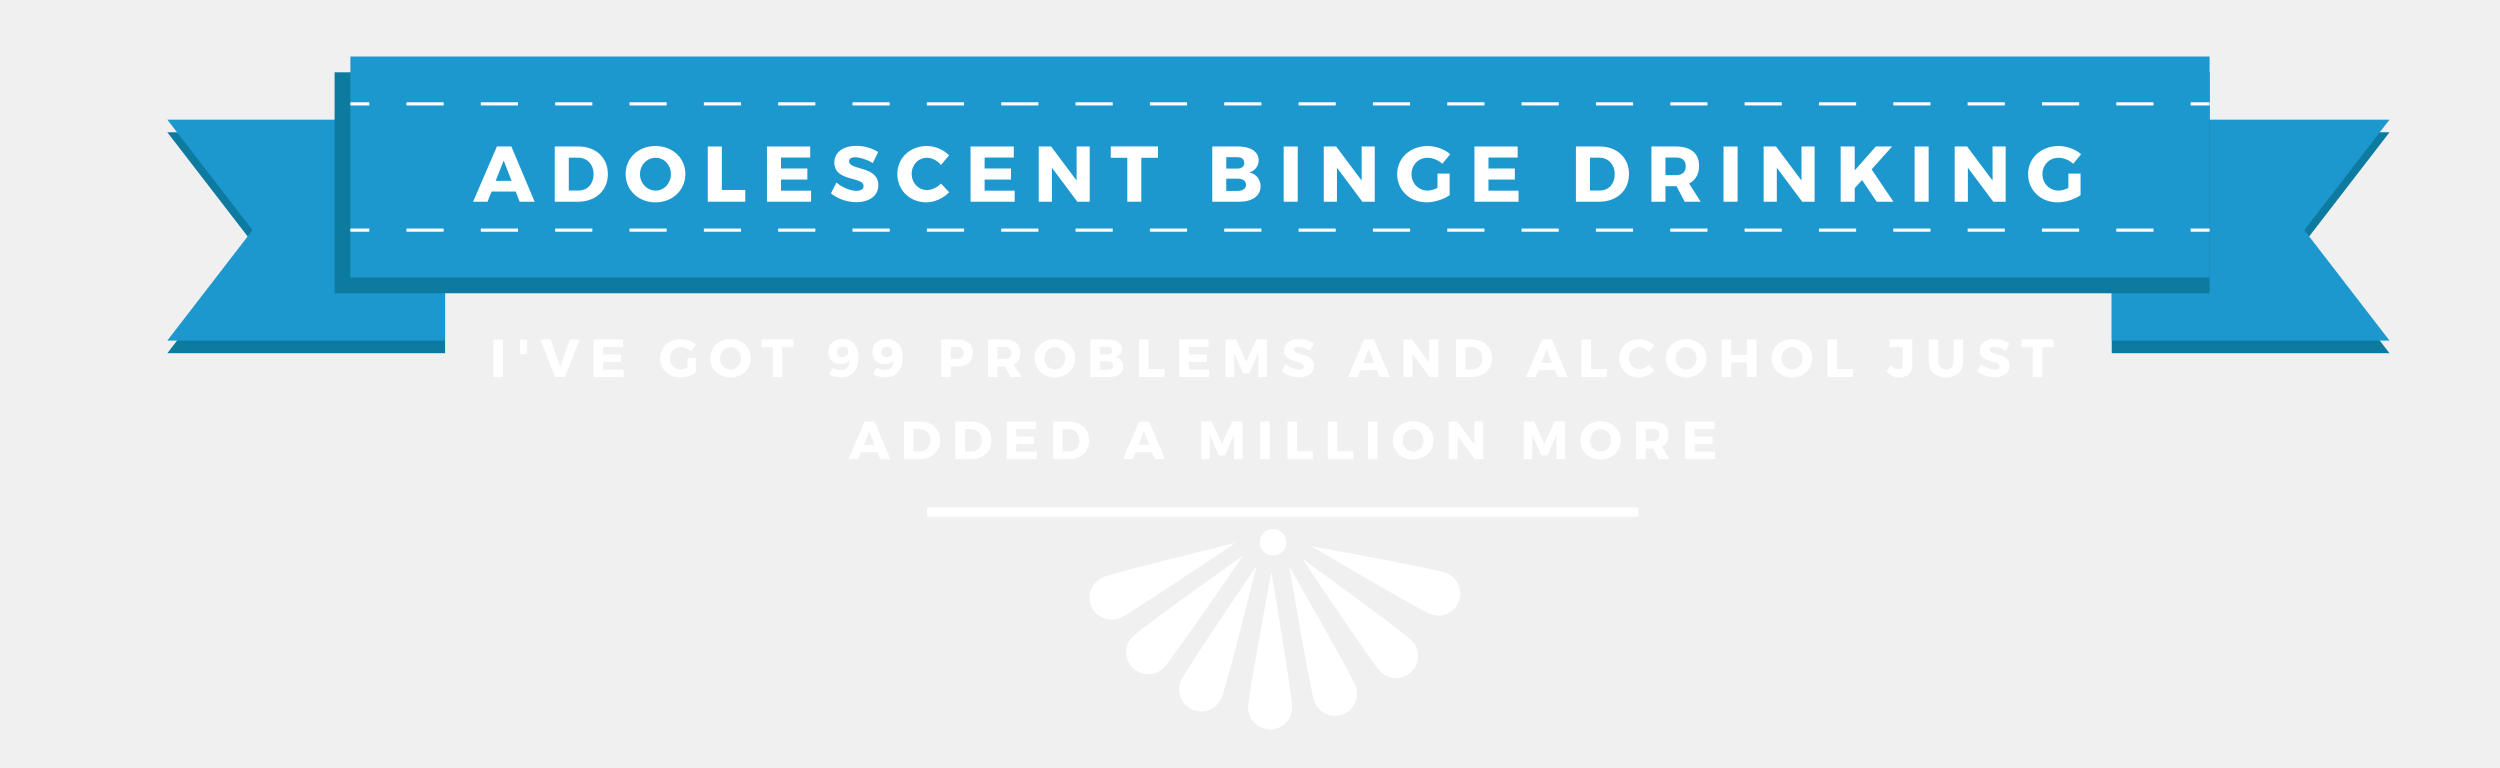
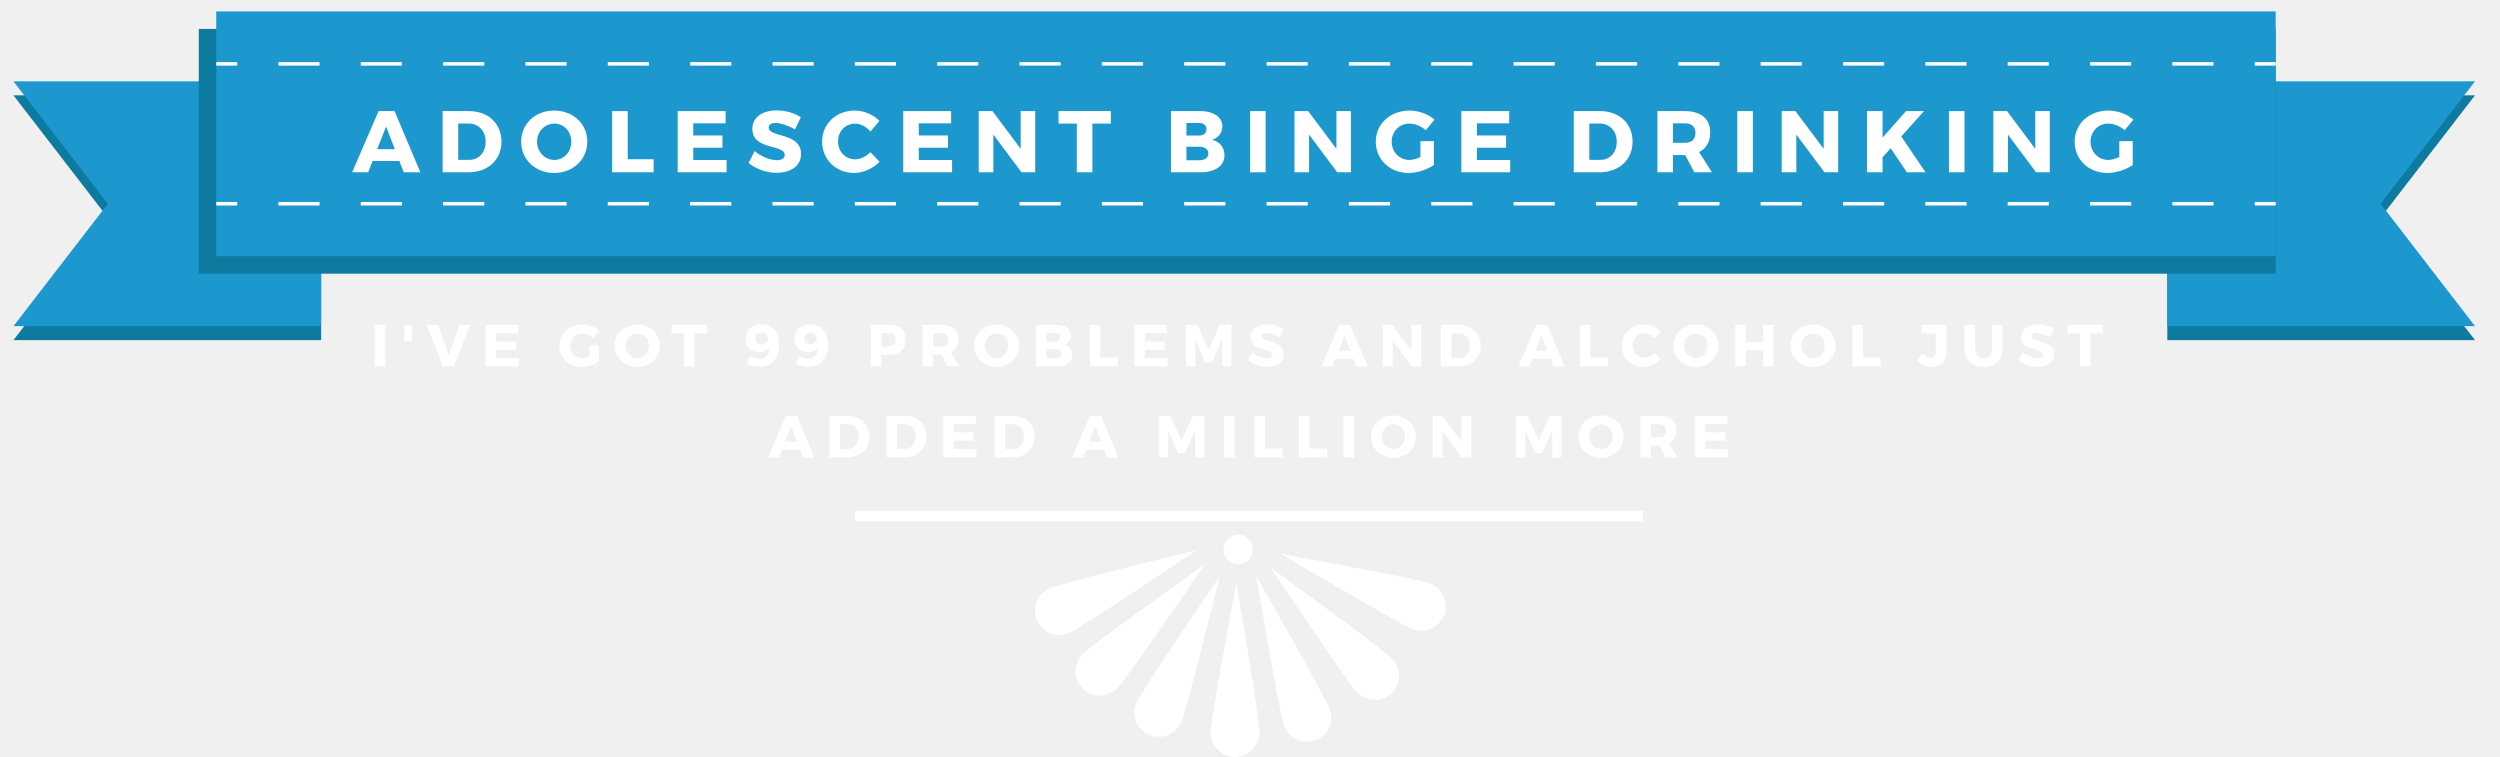
- <svg xmlns="http://www.w3.org/2000/svg" version="1.1" id="Layer_1" x="0px" y="0px" width="792px" height="242.988px" viewBox="0 0 792 242.988" enable-background="new 0 0 792 242.988" xml:space="preserve">
+ <svg xmlns="http://www.w3.org/2000/svg" version="1.1" id="Layer_1" x="0px" y="0px" width="715px" height="216.465px" viewBox="0 0 715 216.465" enable-background="new 0 0 715 216.465" xml:space="preserve">
  <g>
-     <polygon fill="#0D7AA0" points="141,111.904 53,111.904 80,76.904 53,41.904 141,41.904  " />
+     <polygon fill="#0D7AA0" points="91.848,97.27 3.848,97.27 30.848,62.27 3.848,27.27 91.848,27.27  " />
  </g>
  <g>
-     <polygon fill="#0D7AA0" points="669,111.904 757,111.904 730,76.904 757,41.904 669,41.904  " />
+     <polygon fill="#0D7AA0" points="619.848,97.27 707.848,97.27 680.848,62.27 707.848,27.27 619.848,27.27  " />
  </g>
  <g>
-     <polygon fill="#1D98CE" points="141,107.904 53,107.904 80,72.904 53,37.904 141,37.904  " />
+     <polygon fill="#1D98CE" points="91.848,93.27 3.848,93.27 30.848,58.27 3.848,23.27 91.848,23.27  " />
  </g>
  <g>
-     <polygon fill="#1D98CE" points="669,107.904 757,107.904 730,72.904 757,37.904 669,37.904  " />
+     <polygon fill="#1D98CE" points="619.848,93.27 707.848,93.27 680.848,58.27 707.848,23.27 619.848,23.27  " />
  </g>
  <g>
-     <rect x="106" y="22.904" fill="#0D7AA0" width="594" height="70" />
+     <rect x="56.848" y="8.27" fill="#0D7AA0" width="594" height="70" />
  </g>
  <g>
-     <rect x="111" y="17.904" fill="#1D98CE" width="589" height="70" />
+     <rect x="61.848" y="3.27" fill="#1D98CE" width="589" height="70" />
  </g>
  <g>
    <g>
-       <rect x="111" y="32.404" fill="#FFFFFF" width="6" height="1" />
+       <rect x="61.848" y="17.77" fill="#FFFFFF" width="6" height="1" />
    </g>
    <g>
-       <path fill="#FFFFFF" d="M682.224,33.404h-11.775v-1h11.775V33.404z M658.673,33.404h-11.775v-1h11.775V33.404z M635.122,33.404    h-11.775v-1h11.775V33.404z M611.571,33.404h-11.775v-1h11.775V33.404z M588.021,33.404h-11.776v-1h11.776V33.404z     M564.469,33.404h-11.775v-1h11.775V33.404z M540.918,33.404h-11.775v-1h11.775V33.404z M517.367,33.404h-11.775v-1h11.775V33.404    z M493.816,33.404h-11.775v-1h11.775V33.404z M470.266,33.404h-11.776v-1h11.776V33.404z M446.714,33.404h-11.775v-1h11.775    V33.404z M423.163,33.404h-11.775v-1h11.775V33.404z M399.612,33.404h-11.776v-1h11.776V33.404z M376.061,33.404h-11.775v-1    h11.775V33.404z M352.51,33.404h-11.776v-1h11.776V33.404z M328.959,33.404h-11.775v-1h11.775V33.404z M305.408,33.404h-11.776v-1    h11.776V33.404z M281.857,33.404h-11.775v-1h11.775V33.404z M258.306,33.404H246.53v-1h11.776V33.404z M234.755,33.404h-11.775v-1    h11.775V33.404z M211.204,33.404h-11.776v-1h11.776V33.404z M187.653,33.404h-11.775v-1h11.775V33.404z M164.102,33.404h-11.776    v-1h11.776V33.404z M140.551,33.404h-11.775v-1h11.775V33.404z" />
+       <path fill="#FFFFFF" d="M633.071,18.77h-11.775v-1h11.775V18.77z M609.521,18.77h-11.775v-1h11.775V18.77z M585.97,18.77h-11.775    v-1h11.775V18.77z M562.419,18.77h-11.775v-1h11.775V18.77z M538.868,18.77h-11.776v-1h11.776V18.77z M515.316,18.77h-11.775v-1    h11.775V18.77z M491.766,18.77H479.99v-1h11.775V18.77z M468.215,18.77h-11.775v-1h11.775V18.77z M444.664,18.77h-11.775v-1    h11.775V18.77z M421.113,18.77h-11.776v-1h11.776V18.77z M397.562,18.77h-11.775v-1h11.775V18.77z M374.011,18.77h-11.775v-1    h11.775V18.77z M350.46,18.77h-11.776v-1h11.776V18.77z M326.909,18.77h-11.775v-1h11.775V18.77z M303.358,18.77h-11.776v-1    h11.776V18.77z M279.807,18.77h-11.775v-1h11.775V18.77z M256.256,18.77H244.48v-1h11.776V18.77z M232.705,18.77h-11.775v-1    h11.775V18.77z M209.154,18.77h-11.776v-1h11.776V18.77z M185.603,18.77h-11.775v-1h11.775V18.77z M162.052,18.77h-11.776v-1    h11.776V18.77z M138.5,18.77h-11.775v-1H138.5V18.77z M114.95,18.77h-11.776v-1h11.776V18.77z M91.398,18.77H79.623v-1h11.775    V18.77z" />
    </g>
    <g>
-       <rect x="694" y="32.404" fill="#FFFFFF" width="6" height="1" />
+       <rect x="644.848" y="17.77" fill="#FFFFFF" width="6" height="1" />
    </g>
  </g>
  <g>
    <g>
-       <rect x="111" y="72.404" fill="#FFFFFF" width="6" height="1" />
+       <rect x="61.848" y="57.77" fill="#FFFFFF" width="6" height="1" />
    </g>
    <g>
-       <path fill="#FFFFFF" d="M682.224,73.404h-11.775v-1h11.775V73.404z M658.673,73.404h-11.775v-1h11.775V73.404z M635.122,73.404    h-11.775v-1h11.775V73.404z M611.571,73.404h-11.775v-1h11.775V73.404z M588.021,73.404h-11.776v-1h11.776V73.404z     M564.469,73.404h-11.775v-1h11.775V73.404z M540.918,73.404h-11.775v-1h11.775V73.404z M517.367,73.404h-11.775v-1h11.775V73.404    z M493.816,73.404h-11.775v-1h11.775V73.404z M470.266,73.404h-11.776v-1h11.776V73.404z M446.714,73.404h-11.775v-1h11.775    V73.404z M423.163,73.404h-11.775v-1h11.775V73.404z M399.612,73.404h-11.776v-1h11.776V73.404z M376.061,73.404h-11.775v-1    h11.775V73.404z M352.51,73.404h-11.776v-1h11.776V73.404z M328.959,73.404h-11.775v-1h11.775V73.404z M305.408,73.404h-11.776v-1    h11.776V73.404z M281.857,73.404h-11.775v-1h11.775V73.404z M258.306,73.404H246.53v-1h11.776V73.404z M234.755,73.404h-11.775v-1    h11.775V73.404z M211.204,73.404h-11.776v-1h11.776V73.404z M187.653,73.404h-11.775v-1h11.775V73.404z M164.102,73.404h-11.776    v-1h11.776V73.404z M140.551,73.404h-11.775v-1h11.775V73.404z" />
+       <path fill="#FFFFFF" d="M633.071,58.77h-11.775v-1h11.775V58.77z M609.521,58.77h-11.775v-1h11.775V58.77z M585.97,58.77h-11.775    v-1h11.775V58.77z M562.419,58.77h-11.775v-1h11.775V58.77z M538.868,58.77h-11.776v-1h11.776V58.77z M515.316,58.77h-11.775v-1    h11.775V58.77z M491.766,58.77H479.99v-1h11.775V58.77z M468.215,58.77h-11.775v-1h11.775V58.77z M444.664,58.77h-11.775v-1    h11.775V58.77z M421.113,58.77h-11.776v-1h11.776V58.77z M397.562,58.77h-11.775v-1h11.775V58.77z M374.011,58.77h-11.775v-1    h11.775V58.77z M350.46,58.77h-11.776v-1h11.776V58.77z M326.909,58.77h-11.775v-1h11.775V58.77z M303.358,58.77h-11.776v-1    h11.776V58.77z M279.807,58.77h-11.775v-1h11.775V58.77z M256.256,58.77H244.48v-1h11.776V58.77z M232.705,58.77h-11.775v-1    h11.775V58.77z M209.154,58.77h-11.776v-1h11.776V58.77z M185.603,58.77h-11.775v-1h11.775V58.77z M162.052,58.77h-11.776v-1    h11.776V58.77z M138.5,58.77h-11.775v-1H138.5V58.77z M114.95,58.77h-11.776v-1h11.776V58.77z M91.398,58.77H79.623v-1h11.775    V58.77z" />
    </g>
    <g>
-       <rect x="694" y="72.404" fill="#FFFFFF" width="6" height="1" />
+       <rect x="644.848" y="57.77" fill="#FFFFFF" width="6" height="1" />
    </g>
  </g>
  <g>
-     <path fill="#FFFFFF" d="M155.724,60.68l-1.275,3.224h-4.574l7.548-17.496h4.574l7.373,17.496h-4.749l-1.25-3.224H155.724z    M159.573,50.833l-2.549,6.473h5.049L159.573,50.833z" />
-     <path fill="#FFFFFF" d="M183.272,46.409c5.499,0,9.297,3.549,9.297,8.748c0,5.174-3.849,8.748-9.473,8.748h-7.348V46.409H183.272z    M180.198,60.355h3.174c2.725,0,4.674-2.099,4.674-5.173c0-3.1-2.049-5.224-4.874-5.224h-2.974V60.355z" />
-     <path fill="#FFFFFF" d="M217.12,55.131c0,5.099-4.049,8.973-9.473,8.973c-5.398,0-9.447-3.849-9.447-8.973   c0-5.099,4.049-8.873,9.447-8.873C213.071,46.259,217.12,50.058,217.12,55.131z M202.749,55.156c0,2.949,2.274,5.224,4.949,5.224   c2.699,0,4.849-2.275,4.849-5.224s-2.149-5.173-4.849-5.173C204.998,49.983,202.749,52.207,202.749,55.156z" />
-     <path fill="#FFFFFF" d="M236.097,60.18v3.724h-11.872V46.409h4.449V60.18H236.097z" />
-     <path fill="#FFFFFF" d="M247.423,49.908v3.474h8.348v3.499h-8.348v3.524h9.523v3.499h-13.972V46.409h13.697v3.499H247.423z" />
-     <path fill="#FFFFFF" d="M278.196,48.158l-1.674,3.474c-1.85-1.075-4.174-1.825-5.599-1.825c-1.15,0-1.925,0.425-1.925,1.275   c0,3.024,9.248,1.3,9.248,7.623c0,3.499-3.1,5.349-6.999,5.349c-2.924,0-5.923-1.1-7.998-2.799l1.725-3.424   c1.8,1.575,4.499,2.625,6.324,2.625c1.399,0,2.274-0.525,2.274-1.524c0-3.1-9.248-1.25-9.248-7.448   c0-3.224,2.774-5.274,6.974-5.274C273.822,46.208,276.396,46.983,278.196,48.158z" />
-     <path fill="#FFFFFF" d="M300.671,49.208l-2.575,3.049c-1.149-1.4-2.849-2.274-4.399-2.274c-2.774,0-4.874,2.199-4.874,5.074   c0,2.924,2.099,5.148,4.874,5.148c1.475,0,3.174-0.8,4.399-2.049l2.6,2.75c-1.875,1.924-4.649,3.199-7.223,3.199   c-5.274,0-9.198-3.875-9.198-8.998c0-5.049,4.024-8.848,9.348-8.848C296.222,46.259,298.921,47.408,300.671,49.208z" />
-     <path fill="#FFFFFF" d="M311.923,49.908v3.474h8.348v3.499h-8.348v3.524h9.522v3.499h-13.972V46.409h13.697v3.499H311.923z" />
-     <path fill="#FFFFFF" d="M341.296,63.904l-8.048-10.772v10.772h-4.174V46.409h3.924l8.073,10.797V46.409h4.149v17.496H341.296z" />
-     <path fill="#FFFFFF" d="M361.572,49.983v13.921h-4.449V49.983h-5.224v-3.599h14.946v3.599H361.572z" />
-     <path fill="#FFFFFF" d="M392.321,46.409c3.924,0,6.423,1.7,6.423,4.374c0,1.849-1.148,3.324-2.999,3.849   c2.2,0.425,3.599,2.15,3.599,4.424c0,2.974-2.6,4.849-6.724,4.849h-8.573V46.409H392.321z M388.472,53.407h3.599   c1.3,0,2.125-0.7,2.125-1.824c0-1.125-0.825-1.775-2.125-1.775h-3.599V53.407z M388.472,60.48h3.599   c1.65,0,2.674-0.725,2.674-1.974c0-1.175-1.024-1.9-2.674-1.9h-3.599V60.48z" />
-     <path fill="#FFFFFF" d="M406.674,63.904V46.409h4.448v17.496H406.674z" />
-     <path fill="#FFFFFF" d="M431.595,63.904l-8.048-10.772v10.772h-4.174V46.409h3.924l8.073,10.797V46.409h4.149v17.496H431.595z" />
-     <path fill="#FFFFFF" d="M459.244,55.006v6.823c-1.874,1.325-4.824,2.275-7.273,2.275c-5.323,0-9.348-3.849-9.348-8.948   c0-5.074,4.124-8.897,9.647-8.897c2.6,0,5.349,1,7.148,2.599l-2.499,3.024c-1.274-1.175-3.05-1.899-4.674-1.899   c-2.874,0-5.074,2.249-5.074,5.173c0,2.975,2.225,5.224,5.124,5.224c0.899,0,2.05-0.325,3.1-0.85v-4.524H459.244z" />
-     <path fill="#FFFFFF" d="M471.547,49.908v3.474h8.349v3.499h-8.349v3.524h9.522v3.499h-13.971V46.409h13.696v3.499H471.547z" />
-     <path fill="#FFFFFF" d="M506.771,46.409c5.499,0,9.298,3.549,9.298,8.748c0,5.174-3.849,8.748-9.473,8.748h-7.348V46.409H506.771z    M503.696,60.355h3.175c2.724,0,4.674-2.099,4.674-5.173c0-3.1-2.05-5.224-4.874-5.224h-2.975V60.355z" />
-     <path fill="#FFFFFF" d="M531.12,58.98h-0.125h-3.374v4.924h-4.448V46.409h7.822c4.624,0,7.273,2.199,7.273,6.098   c0,2.675-1.125,4.599-3.174,5.624l3.674,5.773h-5.049L531.12,58.98z M530.995,55.481c1.925,0,3.05-0.975,3.05-2.824   c0-1.825-1.125-2.75-3.05-2.75h-3.374v5.574H530.995z" />
-     <path fill="#FFFFFF" d="M546.023,63.904V46.409h4.448v17.496H546.023z" />
-     <path fill="#FFFFFF" d="M570.944,63.904l-8.048-10.772v10.772h-4.174V46.409h3.924l8.073,10.797V46.409h4.148v17.496H570.944z" />
-     <path fill="#FFFFFF" d="M589.896,57.031l-2.324,2.575v4.299h-4.448V46.409h4.448v7.573l6.698-7.573h5.149l-6.499,7.248   l6.924,10.248h-5.324L589.896,57.031z" />
-     <path fill="#FFFFFF" d="M606.548,63.904V46.409h4.448v17.496H606.548z" />
-     <path fill="#FFFFFF" d="M631.469,63.904l-8.048-10.772v10.772h-4.174V46.409h3.924l8.073,10.797V46.409h4.148v17.496H631.469z" />
-     <path fill="#FFFFFF" d="M659.118,55.006v6.823c-1.874,1.325-4.823,2.275-7.273,2.275c-5.323,0-9.348-3.849-9.348-8.948   c0-5.074,4.124-8.897,9.647-8.897c2.6,0,5.35,1,7.148,2.599l-2.499,3.024c-1.274-1.175-3.05-1.899-4.674-1.899   c-2.874,0-5.074,2.249-5.074,5.173c0,2.975,2.225,5.224,5.124,5.224c0.899,0,2.05-0.325,3.1-0.85v-4.524H659.118z" />
+     <path fill="#FFFFFF" d="M106.571,46.045l-1.275,3.224h-4.574l7.548-17.496h4.574l7.373,17.496h-4.749l-1.25-3.224H106.571z    M110.42,36.198l-2.549,6.473h5.049L110.42,36.198z" />
+     <path fill="#FFFFFF" d="M134.12,31.774c5.499,0,9.297,3.549,9.297,8.748c0,5.174-3.849,8.748-9.473,8.748h-7.348V31.774H134.12z    M131.046,45.72h3.174c2.725,0,4.674-2.099,4.674-5.173c0-3.1-2.049-5.224-4.874-5.224h-2.974V45.72z" />
+     <path fill="#FFFFFF" d="M167.968,40.497c0,5.099-4.049,8.973-9.473,8.973c-5.398,0-9.447-3.849-9.447-8.973   c0-5.099,4.049-8.873,9.447-8.873C163.919,31.624,167.968,35.423,167.968,40.497z M153.597,40.521c0,2.949,2.274,5.224,4.949,5.224   c2.699,0,4.849-2.275,4.849-5.224s-2.149-5.173-4.849-5.173C155.846,35.348,153.597,37.572,153.597,40.521z" />
+     <path fill="#FFFFFF" d="M186.944,45.545v3.724h-11.872V31.774h4.449v13.771H186.944z" />
+     <path fill="#FFFFFF" d="M198.271,35.273v3.474h8.348v3.499h-8.348v3.524h9.523v3.499h-13.972V31.774h13.697v3.499H198.271z" />
+     <path fill="#FFFFFF" d="M229.043,33.523l-1.674,3.474c-1.85-1.075-4.174-1.825-5.599-1.825c-1.15,0-1.925,0.425-1.925,1.275   c0,3.024,9.248,1.3,9.248,7.623c0,3.499-3.1,5.349-6.999,5.349c-2.924,0-5.923-1.1-7.998-2.799l1.725-3.424   c1.8,1.575,4.499,2.625,6.324,2.625c1.399,0,2.274-0.525,2.274-1.524c0-3.1-9.248-1.25-9.248-7.448   c0-3.224,2.774-5.274,6.974-5.274C224.67,31.574,227.244,32.349,229.043,33.523z" />
+     <path fill="#FFFFFF" d="M251.519,34.573l-2.575,3.049c-1.149-1.4-2.849-2.274-4.399-2.274c-2.774,0-4.874,2.199-4.874,5.074   c0,2.924,2.099,5.148,4.874,5.148c1.475,0,3.174-0.8,4.399-2.049l2.6,2.75c-1.875,1.924-4.649,3.199-7.223,3.199   c-5.274,0-9.198-3.875-9.198-8.998c0-5.049,4.024-8.848,9.348-8.848C247.069,31.624,249.769,32.773,251.519,34.573z" />
+     <path fill="#FFFFFF" d="M262.771,35.273v3.474h8.348v3.499h-8.348v3.524h9.522v3.499h-13.972V31.774h13.697v3.499H262.771z" />
+     <path fill="#FFFFFF" d="M292.144,49.27l-8.048-10.772V49.27h-4.174V31.774h3.924l8.073,10.797V31.774h4.149V49.27H292.144z" />
+     <path fill="#FFFFFF" d="M312.419,35.348V49.27h-4.449V35.348h-5.224v-3.599h14.946v3.599H312.419z" />
+     <path fill="#FFFFFF" d="M343.169,31.774c3.924,0,6.423,1.7,6.423,4.374c0,1.849-1.148,3.324-2.999,3.849   c2.2,0.425,3.599,2.15,3.599,4.424c0,2.974-2.6,4.849-6.724,4.849h-8.573V31.774H343.169z M339.32,38.772h3.599   c1.3,0,2.125-0.7,2.125-1.824c0-1.125-0.825-1.775-2.125-1.775h-3.599V38.772z M339.32,45.845h3.599   c1.65,0,2.674-0.725,2.674-1.974c0-1.175-1.024-1.9-2.674-1.9h-3.599V45.845z" />
+     <path fill="#FFFFFF" d="M357.521,49.27V31.774h4.448V49.27H357.521z" />
+     <path fill="#FFFFFF" d="M382.442,49.27l-8.048-10.772V49.27h-4.174V31.774h3.924l8.073,10.797V31.774h4.149V49.27H382.442z" />
+     <path fill="#FFFFFF" d="M410.092,40.372v6.823c-1.874,1.325-4.824,2.275-7.273,2.275c-5.323,0-9.348-3.849-9.348-8.948   c0-5.074,4.124-8.897,9.647-8.897c2.6,0,5.349,1,7.148,2.599l-2.499,3.024c-1.274-1.175-3.05-1.899-4.674-1.899   c-2.874,0-5.074,2.249-5.074,5.173c0,2.975,2.225,5.224,5.124,5.224c0.899,0,2.05-0.325,3.1-0.85v-4.524H410.092z" />
+     <path fill="#FFFFFF" d="M422.395,35.273v3.474h8.349v3.499h-8.349v3.524h9.522v3.499h-13.971V31.774h13.696v3.499H422.395z" />
+     <path fill="#FFFFFF" d="M457.618,31.774c5.499,0,9.298,3.549,9.298,8.748c0,5.174-3.849,8.748-9.473,8.748h-7.348V31.774H457.618z    M454.544,45.72h3.175c2.724,0,4.674-2.099,4.674-5.173c0-3.1-2.05-5.224-4.874-5.224h-2.975V45.72z" />
+     <path fill="#FFFFFF" d="M481.968,44.346h-0.125h-3.374v4.924h-4.448V31.774h7.822c4.624,0,7.273,2.199,7.273,6.098   c0,2.675-1.125,4.599-3.174,5.624l3.674,5.773h-5.049L481.968,44.346z M481.843,40.847c1.925,0,3.05-0.975,3.05-2.824   c0-1.825-1.125-2.75-3.05-2.75h-3.374v5.574H481.843z" />
+     <path fill="#FFFFFF" d="M496.871,49.27V31.774h4.448V49.27H496.871z" />
+     <path fill="#FFFFFF" d="M521.792,49.27l-8.048-10.772V49.27h-4.174V31.774h3.924l8.073,10.797V31.774h4.148V49.27H521.792z" />
+     <path fill="#FFFFFF" d="M540.743,42.396l-2.324,2.575v4.299h-4.448V31.774h4.448v7.573l6.698-7.573h5.149l-6.499,7.248   l6.924,10.248h-5.324L540.743,42.396z" />
+     <path fill="#FFFFFF" d="M557.396,49.27V31.774h4.448V49.27H557.396z" />
+     <path fill="#FFFFFF" d="M582.316,49.27l-8.048-10.772V49.27h-4.174V31.774h3.924l8.073,10.797V31.774h4.148V49.27H582.316z" />
+     <path fill="#FFFFFF" d="M609.966,40.372v6.823c-1.874,1.325-4.823,2.275-7.273,2.275c-5.323,0-9.348-3.849-9.348-8.948   c0-5.074,4.124-8.897,9.647-8.897c2.6,0,5.35,1,7.148,2.599l-2.499,3.024c-1.274-1.175-3.05-1.899-4.674-1.899   c-2.874,0-5.074,2.249-5.074,5.173c0,2.975,2.225,5.224,5.124,5.224c0.899,0,2.05-0.325,3.1-0.85v-4.524H609.966z" />
  </g>
  <g>
-     <path fill="#FFFFFF" d="M156.304,119.445v-11.898h3.026v11.898H156.304z" />
-     <path fill="#FFFFFF" d="M164.77,112.188v-4.641h2.209v4.641H164.77z" />
-     <path fill="#FFFFFF" d="M175.836,119.445l-4.624-11.898h3.23l3.042,8.754l3.042-8.754h3.111l-4.674,11.898H175.836z" />
-     <path fill="#FFFFFF" d="M191.068,109.926v2.363h5.678v2.38h-5.678v2.396h6.477v2.38h-9.502v-11.898h9.315v2.379H191.068z" />
-     <path fill="#FFFFFF" d="M220.427,113.394v4.641c-1.275,0.901-3.281,1.547-4.947,1.547c-3.621,0-6.357-2.617-6.357-6.085   c0-3.451,2.805-6.052,6.561-6.052c1.768,0,3.638,0.68,4.862,1.768l-1.7,2.058c-0.867-0.799-2.074-1.292-3.179-1.292   c-1.955,0-3.451,1.529-3.451,3.519c0,2.022,1.513,3.553,3.485,3.553c0.612,0,1.394-0.222,2.108-0.578v-3.077H220.427z" />
-     <path fill="#FFFFFF" d="M237.852,113.479c0,3.468-2.754,6.103-6.442,6.103c-3.672,0-6.426-2.617-6.426-6.103   c0-3.467,2.754-6.034,6.426-6.034C235.098,107.444,237.852,110.028,237.852,113.479z M228.077,113.496   c0,2.006,1.547,3.553,3.366,3.553c1.836,0,3.298-1.547,3.298-3.553s-1.462-3.519-3.298-3.519   C229.607,109.978,228.077,111.49,228.077,113.496z" />
-     <path fill="#FFFFFF" d="M247.797,109.978v9.468h-3.025v-9.468h-3.553v-2.448h10.165v2.448H247.797z" />
-     <path fill="#FFFFFF" d="M262.639,118.578l1.156-2.107c0.68,0.493,1.581,0.765,2.499,0.765c1.904,0,2.822-1.207,2.788-3.161   c-0.561,0.799-1.513,1.274-2.839,1.274c-2.346,0-3.842-1.529-3.842-3.842c0-2.516,1.768-4.113,4.454-4.113   c3.196,0,5.134,2.261,5.134,5.915c0,3.791-2.159,6.256-5.508,6.256C265.154,119.564,263.642,119.19,262.639,118.578z    M268.758,111.473c0-0.884-0.561-1.665-1.785-1.665c-1.088,0-1.768,0.611-1.768,1.717c0,1.02,0.629,1.614,1.717,1.614   C268.095,113.139,268.758,112.442,268.758,111.473z" />
-     <path fill="#FFFFFF" d="M276.612,118.578l1.156-2.107c0.68,0.493,1.581,0.765,2.499,0.765c1.904,0,2.822-1.207,2.788-3.161   c-0.561,0.799-1.513,1.274-2.839,1.274c-2.346,0-3.842-1.529-3.842-3.842c0-2.516,1.768-4.113,4.454-4.113   c3.196,0,5.134,2.261,5.134,5.915c0,3.791-2.159,6.256-5.508,6.256C279.128,119.564,277.615,119.19,276.612,118.578z    M282.731,111.473c0-0.884-0.561-1.665-1.785-1.665c-1.088,0-1.768,0.611-1.768,1.717c0,1.02,0.629,1.614,1.717,1.614   C282.069,113.139,282.731,112.442,282.731,111.473z" />
-     <path fill="#FFFFFF" d="M303.387,107.547c3.042,0,4.793,1.495,4.793,4.147c0,2.787-1.751,4.402-4.793,4.402h-2.159v3.349h-3.025   v-11.898H303.387z M301.228,113.717h2.006c1.326,0,2.091-0.663,2.091-1.921c0-1.24-0.765-1.87-2.091-1.87h-2.006V113.717z" />
-     <path fill="#FFFFFF" d="M318.397,116.097h-0.085h-2.294v3.349h-3.026v-11.898h5.32c3.145,0,4.947,1.495,4.947,4.147   c0,1.818-0.765,3.128-2.159,3.824l2.499,3.927h-3.434L318.397,116.097z M318.312,113.717c1.309,0,2.074-0.663,2.074-1.921   c0-1.24-0.765-1.87-2.074-1.87h-2.294v3.791H318.312z" />
-     <path fill="#FFFFFF" d="M340.616,113.479c0,3.468-2.754,6.103-6.442,6.103c-3.672,0-6.425-2.617-6.425-6.103   c0-3.467,2.753-6.034,6.425-6.034C337.862,107.444,340.616,110.028,340.616,113.479z M330.841,113.496   c0,2.006,1.547,3.553,3.366,3.553c1.836,0,3.298-1.547,3.298-3.553s-1.462-3.519-3.298-3.519S330.841,111.49,330.841,113.496z" />
-     <path fill="#FFFFFF" d="M351.071,107.547c2.668,0,4.369,1.155,4.369,2.975c0,1.258-0.782,2.261-2.04,2.617   c1.496,0.289,2.448,1.462,2.448,3.009c0,2.023-1.768,3.298-4.572,3.298h-5.831v-11.898H351.071z M348.454,112.306h2.448   c0.884,0,1.445-0.476,1.445-1.24c0-0.766-0.561-1.207-1.445-1.207h-2.448V112.306z M348.454,117.116h2.448   c1.122,0,1.819-0.492,1.819-1.343c0-0.799-0.697-1.292-1.819-1.292h-2.448V117.116z" />
-     <path fill="#FFFFFF" d="M368.904,116.912v2.533h-8.074v-11.898h3.026v9.365H368.904z" />
-     <path fill="#FFFFFF" d="M376.605,109.926v2.363h5.677v2.38h-5.677v2.396h6.476v2.38h-9.502v-11.898h9.315v2.379H376.605z" />
-     <path fill="#FFFFFF" d="M398.67,119.445l-0.017-7.734l-2.855,6.545h-1.972l-2.856-6.545v7.734h-2.703v-11.916h3.314l3.23,7.089   l3.229-7.089h3.298v11.916H398.67z" />
-     <path fill="#FFFFFF" d="M416.231,108.736l-1.14,2.363c-1.258-0.731-2.838-1.241-3.808-1.241c-0.781,0-1.309,0.289-1.309,0.867   c0,2.057,6.289,0.884,6.289,5.185c0,2.379-2.107,3.637-4.759,3.637c-1.989,0-4.029-0.747-5.439-1.903l1.173-2.329   c1.224,1.071,3.06,1.785,4.3,1.785c0.952,0,1.547-0.357,1.547-1.037c0-2.107-6.289-0.85-6.289-5.065   c0-2.192,1.887-3.587,4.742-3.587C413.257,107.41,415.007,107.938,416.231,108.736z" />
-     <path fill="#FFFFFF" d="M431.021,117.253l-0.866,2.192h-3.111l5.134-11.898h3.11l5.015,11.898h-3.229l-0.85-2.192H431.021z    M433.64,110.556l-1.734,4.402h3.434L433.64,110.556z" />
-     <path fill="#FFFFFF" d="M452.951,119.445l-5.474-7.326v7.326h-2.839v-11.898h2.669l5.49,7.343v-7.343h2.822v11.898H452.951z" />
-     <path fill="#FFFFFF" d="M466.347,107.547c3.74,0,6.324,2.413,6.324,5.949c0,3.519-2.618,5.949-6.442,5.949h-4.998v-11.898H466.347z    M464.257,117.031h2.158c1.853,0,3.179-1.428,3.179-3.519c0-2.107-1.394-3.553-3.314-3.553h-2.022V117.031z" />
-     <path fill="#FFFFFF" d="M487.376,117.253l-0.866,2.192h-3.111l5.134-11.898h3.11l5.015,11.898h-3.229l-0.85-2.192H487.376z    M489.994,110.556l-1.734,4.402h3.434L489.994,110.556z" />
-     <path fill="#FFFFFF" d="M509.067,116.912v2.533h-8.074v-11.898h3.026v9.365H509.067z" />
-     <path fill="#FFFFFF" d="M524.112,109.45l-1.751,2.074c-0.782-0.952-1.938-1.547-2.991-1.547c-1.887,0-3.315,1.495-3.315,3.45   c0,1.989,1.429,3.502,3.315,3.502c1.003,0,2.158-0.544,2.991-1.394l1.768,1.869c-1.274,1.31-3.161,2.176-4.912,2.176   c-3.587,0-6.255-2.635-6.255-6.119c0-3.434,2.736-6.018,6.356-6.018C521.087,107.444,522.923,108.227,524.112,109.45z" />
-     <path fill="#FFFFFF" d="M540.619,113.479c0,3.468-2.754,6.103-6.442,6.103c-3.672,0-6.426-2.617-6.426-6.103   c0-3.467,2.754-6.034,6.426-6.034C537.865,107.444,540.619,110.028,540.619,113.479z M530.845,113.496   c0,2.006,1.547,3.553,3.365,3.553c1.836,0,3.298-1.547,3.298-3.553s-1.462-3.519-3.298-3.519   C532.375,109.978,530.845,111.49,530.845,113.496z" />
-     <path fill="#FFFFFF" d="M553.403,119.445v-4.623h-4.93v4.623h-3.025v-11.898h3.025v4.896h4.93v-4.896h3.025v11.898H553.403z" />
-     <path fill="#FFFFFF" d="M574.126,113.479c0,3.468-2.754,6.103-6.442,6.103c-3.672,0-6.426-2.617-6.426-6.103   c0-3.467,2.754-6.034,6.426-6.034C571.372,107.444,574.126,110.028,574.126,113.479z M564.352,113.496   c0,2.006,1.547,3.553,3.365,3.553c1.836,0,3.298-1.547,3.298-3.553s-1.462-3.519-3.298-3.519   C565.882,109.978,564.352,111.49,564.352,113.496z" />
-     <path fill="#FFFFFF" d="M587.029,116.912v2.533h-8.074v-11.898h3.025v9.365H587.029z" />
-     <path fill="#FFFFFF" d="M605.813,115.587c0,2.532-1.58,3.994-4.113,3.994c-1.683,0-3.043-0.696-4.097-1.903l1.395-2.023   c0.85,0.885,1.802,1.326,2.498,1.326c0.799,0,1.275-0.493,1.275-1.462v-5.541h-4.08v-2.448h7.122V115.587z" />
-     <path fill="#FFFFFF" d="M621.93,114.448c0,3.145-2.091,5.133-5.423,5.133c-3.349,0-5.49-1.988-5.49-5.133v-6.901h3.025v6.901   c0,1.614,1.037,2.601,2.481,2.601c1.429,0,2.397-0.986,2.397-2.601v-6.901h3.009V114.448z" />
-     <path fill="#FFFFFF" d="M636.601,108.736l-1.139,2.363c-1.258-0.731-2.839-1.241-3.808-1.241c-0.782,0-1.309,0.289-1.309,0.867   c0,2.057,6.289,0.884,6.289,5.185c0,2.379-2.107,3.637-4.76,3.637c-1.988,0-4.028-0.747-5.439-1.903l1.173-2.329   c1.224,1.071,3.06,1.785,4.301,1.785c0.952,0,1.547-0.357,1.547-1.037c0-2.107-6.289-0.85-6.289-5.065   c0-2.192,1.887-3.587,4.742-3.587C633.626,107.41,635.377,107.938,636.601,108.736z" />
-     <path fill="#FFFFFF" d="M647.021,109.978v9.468h-3.025v-9.468h-3.553v-2.448h10.165v2.448H647.021z" />
-     <path fill="#FFFFFF" d="M272.77,143.253l-0.867,2.192h-3.111l5.133-11.898h3.111l5.015,11.898h-3.23l-0.85-2.192H272.77z    M275.388,136.556l-1.734,4.402h3.434L275.388,136.556z" />
-     <path fill="#FFFFFF" d="M291.503,133.547c3.74,0,6.324,2.413,6.324,5.949c0,3.519-2.618,5.949-6.442,5.949h-4.998v-11.898H291.503z    M289.413,143.031h2.159c1.853,0,3.179-1.428,3.179-3.519c0-2.107-1.394-3.553-3.315-3.553h-2.022V143.031z" />
-     <path fill="#FFFFFF" d="M307.772,133.547c3.74,0,6.324,2.413,6.324,5.949c0,3.519-2.618,5.949-6.442,5.949h-4.998v-11.898H307.772z    M305.682,143.031h2.159c1.853,0,3.179-1.428,3.179-3.519c0-2.107-1.394-3.553-3.315-3.553h-2.023V143.031z" />
-     <path fill="#FFFFFF" d="M321.951,135.926v2.363h5.677v2.38h-5.677v2.396h6.476v2.38h-9.502v-11.898h9.315v2.379H321.951z" />
-     <path fill="#FFFFFF" d="M338.729,133.547c3.74,0,6.324,2.413,6.324,5.949c0,3.519-2.618,5.949-6.442,5.949h-4.998v-11.898H338.729z    M336.639,143.031h2.159c1.853,0,3.179-1.428,3.179-3.519c0-2.107-1.394-3.553-3.315-3.553h-2.023V143.031z" />
-     <path fill="#FFFFFF" d="M359.759,143.253l-0.867,2.192h-3.111l5.133-11.898h3.111l5.015,11.898h-3.23l-0.85-2.192H359.759z    M362.376,136.556l-1.734,4.402h3.434L362.376,136.556z" />
-     <path fill="#FFFFFF" d="M390.953,145.445l-0.017-7.734l-2.855,6.545h-1.972l-2.856-6.545v7.734h-2.703v-11.916h3.314l3.23,7.089   l3.229-7.089h3.298v11.916H390.953z" />
-     <path fill="#FFFFFF" d="M399.249,145.445v-11.898h3.026v11.898H399.249z" />
-     <path fill="#FFFFFF" d="M415.959,142.912v2.533h-8.074v-11.898h3.026v9.365H415.959z" />
-     <path fill="#FFFFFF" d="M428.709,142.912v2.533h-8.074v-11.898h3.026v9.365H428.709z" />
-     <path fill="#FFFFFF" d="M433.385,145.445v-11.898h3.026v11.898H433.385z" />
-     <path fill="#FFFFFF" d="M454.106,139.479c0,3.468-2.754,6.103-6.442,6.103c-3.672,0-6.425-2.617-6.425-6.103   c0-3.467,2.753-6.034,6.425-6.034C451.353,133.444,454.106,136.028,454.106,139.479z M444.332,139.496   c0,2.006,1.547,3.553,3.366,3.553c1.836,0,3.298-1.547,3.298-3.553s-1.462-3.519-3.298-3.519S444.332,137.49,444.332,139.496z" />
-     <path fill="#FFFFFF" d="M467.248,145.445l-5.474-7.326v7.326h-2.839v-11.898h2.669l5.49,7.343v-7.343h2.822v11.898H467.248z" />
-     <path fill="#FFFFFF" d="M493.104,145.445l-0.018-7.734l-2.855,6.545h-1.972l-2.855-6.545v7.734h-2.703v-11.916h3.314l3.23,7.089   l3.229-7.089h3.298v11.916H493.104z" />
-     <path fill="#FFFFFF" d="M513.487,139.479c0,3.468-2.754,6.103-6.442,6.103c-3.672,0-6.425-2.617-6.425-6.103   c0-3.467,2.753-6.034,6.425-6.034C510.733,133.444,513.487,136.028,513.487,139.479z M503.713,139.496   c0,2.006,1.547,3.553,3.366,3.553c1.836,0,3.298-1.547,3.298-3.553s-1.462-3.519-3.298-3.519S503.713,137.49,503.713,139.496z" />
-     <path fill="#FFFFFF" d="M523.722,142.097h-0.085h-2.295v3.349h-3.025v-11.898h5.32c3.145,0,4.946,1.495,4.946,4.147   c0,1.818-0.765,3.128-2.159,3.824l2.499,3.927h-3.434L523.722,142.097z M523.637,139.717c1.309,0,2.073-0.663,2.073-1.921   c0-1.24-0.765-1.87-2.073-1.87h-2.295v3.791H523.637z" />
-     <path fill="#FFFFFF" d="M536.88,135.926v2.363h5.678v2.38h-5.678v2.396h6.477v2.38h-9.502v-11.898h9.314v2.379H536.88z" />
+     <path fill="#FFFFFF" d="M107.152,104.811V92.912h3.026v11.898H107.152z" />
+     <path fill="#FFFFFF" d="M115.618,97.553v-4.641h2.209v4.641H115.618z" />
+     <path fill="#FFFFFF" d="M126.684,104.811l-4.624-11.898h3.23l3.042,8.754l3.042-8.754h3.111l-4.674,11.898H126.684z" />
+     <path fill="#FFFFFF" d="M141.916,95.291v2.363h5.678v2.38h-5.678v2.396h6.477v2.38h-9.502V92.912h9.315v2.379H141.916z" />
+     <path fill="#FFFFFF" d="M171.274,98.759v4.641c-1.275,0.901-3.281,1.547-4.947,1.547c-3.621,0-6.357-2.617-6.357-6.085   c0-3.451,2.805-6.052,6.561-6.052c1.768,0,3.638,0.68,4.862,1.768l-1.7,2.058c-0.867-0.799-2.074-1.292-3.179-1.292   c-1.955,0-3.451,1.529-3.451,3.519c0,2.022,1.513,3.553,3.485,3.553c0.612,0,1.394-0.222,2.108-0.578v-3.077H171.274z" />
+     <path fill="#FFFFFF" d="M188.699,98.844c0,3.468-2.754,6.103-6.442,6.103c-3.672,0-6.426-2.617-6.426-6.103   c0-3.467,2.754-6.034,6.426-6.034C185.945,92.81,188.699,95.394,188.699,98.844z M178.925,98.861c0,2.006,1.547,3.553,3.366,3.553   c1.836,0,3.298-1.547,3.298-3.553s-1.462-3.519-3.298-3.519C180.455,95.343,178.925,96.855,178.925,98.861z" />
+     <path fill="#FFFFFF" d="M198.645,95.343v9.468h-3.025v-9.468h-3.553v-2.448h10.165v2.448H198.645z" />
+     <path fill="#FFFFFF" d="M213.486,103.943l1.156-2.107c0.68,0.493,1.581,0.765,2.499,0.765c1.904,0,2.822-1.207,2.788-3.161   c-0.561,0.799-1.513,1.274-2.839,1.274c-2.346,0-3.842-1.529-3.842-3.842c0-2.516,1.768-4.113,4.454-4.113   c3.196,0,5.134,2.261,5.134,5.915c0,3.791-2.159,6.256-5.508,6.256C216.002,104.93,214.489,104.556,213.486,103.943z    M219.605,96.838c0-0.884-0.561-1.665-1.785-1.665c-1.088,0-1.768,0.611-1.768,1.717c0,1.02,0.629,1.614,1.717,1.614   C218.943,98.504,219.605,97.808,219.605,96.838z" />
+     <path fill="#FFFFFF" d="M227.46,103.943l1.156-2.107c0.68,0.493,1.581,0.765,2.499,0.765c1.904,0,2.822-1.207,2.788-3.161   c-0.561,0.799-1.513,1.274-2.839,1.274c-2.346,0-3.842-1.529-3.842-3.842c0-2.516,1.768-4.113,4.454-4.113   c3.196,0,5.134,2.261,5.134,5.915c0,3.791-2.159,6.256-5.508,6.256C229.976,104.93,228.463,104.556,227.46,103.943z    M233.579,96.838c0-0.884-0.561-1.665-1.785-1.665c-1.088,0-1.768,0.611-1.768,1.717c0,1.02,0.629,1.614,1.717,1.614   C232.917,98.504,233.579,97.808,233.579,96.838z" />
+     <path fill="#FFFFFF" d="M254.234,92.912c3.042,0,4.793,1.495,4.793,4.147c0,2.787-1.751,4.402-4.793,4.402h-2.159v3.349h-3.025   V92.912H254.234z M252.075,99.082h2.006c1.326,0,2.091-0.663,2.091-1.921c0-1.24-0.765-1.87-2.091-1.87h-2.006V99.082z" />
+     <path fill="#FFFFFF" d="M269.245,101.462h-0.085h-2.294v3.349h-3.026V92.912h5.32c3.145,0,4.947,1.495,4.947,4.147   c0,1.818-0.765,3.128-2.159,3.824l2.499,3.927h-3.434L269.245,101.462z M269.16,99.082c1.309,0,2.074-0.663,2.074-1.921   c0-1.24-0.765-1.87-2.074-1.87h-2.294v3.791H269.16z" />
+     <path fill="#FFFFFF" d="M291.463,98.844c0,3.468-2.754,6.103-6.442,6.103c-3.672,0-6.425-2.617-6.425-6.103   c0-3.467,2.753-6.034,6.425-6.034C288.709,92.81,291.463,95.394,291.463,98.844z M281.689,98.861c0,2.006,1.547,3.553,3.366,3.553   c1.836,0,3.298-1.547,3.298-3.553s-1.462-3.519-3.298-3.519S281.689,96.855,281.689,98.861z" />
+     <path fill="#FFFFFF" d="M301.919,92.912c2.668,0,4.369,1.155,4.369,2.975c0,1.258-0.782,2.261-2.04,2.617   c1.496,0.289,2.448,1.462,2.448,3.009c0,2.023-1.768,3.298-4.572,3.298h-5.831V92.912H301.919z M299.301,97.671h2.448   c0.884,0,1.445-0.476,1.445-1.24c0-0.766-0.561-1.207-1.445-1.207h-2.448V97.671z M299.301,102.481h2.448   c1.122,0,1.819-0.492,1.819-1.343c0-0.799-0.697-1.292-1.819-1.292h-2.448V102.481z" />
+     <path fill="#FFFFFF" d="M319.751,102.277v2.533h-8.074V92.912h3.026v9.365H319.751z" />
+     <path fill="#FFFFFF" d="M327.453,95.291v2.363h5.677v2.38h-5.677v2.396h6.476v2.38h-9.502V92.912h9.315v2.379H327.453z" />
+     <path fill="#FFFFFF" d="M349.518,104.811l-0.017-7.734l-2.855,6.545h-1.972l-2.856-6.545v7.734h-2.703V92.895h3.314l3.23,7.089   l3.229-7.089h3.298v11.916H349.518z" />
+     <path fill="#FFFFFF" d="M367.079,94.102l-1.14,2.363c-1.258-0.731-2.838-1.241-3.808-1.241c-0.781,0-1.309,0.289-1.309,0.867   c0,2.057,6.289,0.884,6.289,5.185c0,2.379-2.107,3.637-4.759,3.637c-1.989,0-4.029-0.747-5.439-1.903l1.173-2.329   c1.224,1.071,3.06,1.785,4.3,1.785c0.952,0,1.547-0.357,1.547-1.037c0-2.107-6.289-0.85-6.289-5.065   c0-2.192,1.887-3.587,4.742-3.587C364.104,92.775,365.854,93.303,367.079,94.102z" />
+     <path fill="#FFFFFF" d="M381.869,102.618l-0.866,2.192h-3.111l5.134-11.898h3.11l5.015,11.898h-3.229l-0.85-2.192H381.869z    M384.487,95.921l-1.734,4.402h3.434L384.487,95.921z" />
+     <path fill="#FFFFFF" d="M403.799,104.811l-5.474-7.326v7.326h-2.839V92.912h2.669l5.49,7.343v-7.343h2.822v11.898H403.799z" />
+     <path fill="#FFFFFF" d="M417.194,92.912c3.74,0,6.324,2.413,6.324,5.949c0,3.519-2.618,5.949-6.442,5.949h-4.998V92.912H417.194z    M415.104,102.396h2.158c1.853,0,3.179-1.428,3.179-3.519c0-2.107-1.394-3.553-3.314-3.553h-2.022V102.396z" />
+     <path fill="#FFFFFF" d="M438.224,102.618l-0.866,2.192h-3.111l5.134-11.898h3.11l5.015,11.898h-3.229l-0.85-2.192H438.224z    M440.842,95.921l-1.734,4.402h3.434L440.842,95.921z" />
+     <path fill="#FFFFFF" d="M459.915,102.277v2.533h-8.074V92.912h3.026v9.365H459.915z" />
+     <path fill="#FFFFFF" d="M474.96,94.815l-1.751,2.074c-0.782-0.952-1.938-1.547-2.991-1.547c-1.887,0-3.315,1.495-3.315,3.45   c0,1.989,1.429,3.502,3.315,3.502c1.003,0,2.158-0.544,2.991-1.394l1.768,1.869c-1.274,1.31-3.161,2.176-4.912,2.176   c-3.587,0-6.255-2.635-6.255-6.119c0-3.434,2.736-6.018,6.356-6.018C471.935,92.81,473.771,93.592,474.96,94.815z" />
+     <path fill="#FFFFFF" d="M491.467,98.844c0,3.468-2.754,6.103-6.442,6.103c-3.672,0-6.426-2.617-6.426-6.103   c0-3.467,2.754-6.034,6.426-6.034C488.713,92.81,491.467,95.394,491.467,98.844z M481.692,98.861c0,2.006,1.547,3.553,3.365,3.553   c1.836,0,3.298-1.547,3.298-3.553s-1.462-3.519-3.298-3.519C483.223,95.343,481.692,96.855,481.692,98.861z" />
+     <path fill="#FFFFFF" d="M504.251,104.811v-4.623h-4.93v4.623h-3.025V92.912h3.025v4.896h4.93v-4.896h3.025v11.898H504.251z" />
+     <path fill="#FFFFFF" d="M524.974,98.844c0,3.468-2.754,6.103-6.442,6.103c-3.672,0-6.426-2.617-6.426-6.103   c0-3.467,2.754-6.034,6.426-6.034C522.22,92.81,524.974,95.394,524.974,98.844z M515.199,98.861c0,2.006,1.547,3.553,3.365,3.553   c1.836,0,3.298-1.547,3.298-3.553s-1.462-3.519-3.298-3.519C516.729,95.343,515.199,96.855,515.199,98.861z" />
+     <path fill="#FFFFFF" d="M537.877,102.277v2.533h-8.074V92.912h3.025v9.365H537.877z" />
+     <path fill="#FFFFFF" d="M556.661,100.952c0,2.532-1.58,3.994-4.113,3.994c-1.683,0-3.043-0.696-4.097-1.903l1.395-2.023   c0.85,0.885,1.802,1.326,2.498,1.326c0.799,0,1.275-0.493,1.275-1.462v-5.541h-4.08v-2.448h7.122V100.952z" />
+     <path fill="#FFFFFF" d="M572.777,99.813c0,3.145-2.091,5.133-5.423,5.133c-3.349,0-5.49-1.988-5.49-5.133v-6.901h3.025v6.901   c0,1.614,1.037,2.601,2.481,2.601c1.429,0,2.397-0.986,2.397-2.601v-6.901h3.009V99.813z" />
+     <path fill="#FFFFFF" d="M587.448,94.102l-1.139,2.363c-1.258-0.731-2.839-1.241-3.808-1.241c-0.782,0-1.309,0.289-1.309,0.867   c0,2.057,6.289,0.884,6.289,5.185c0,2.379-2.107,3.637-4.76,3.637c-1.988,0-4.028-0.747-5.439-1.903l1.173-2.329   c1.224,1.071,3.06,1.785,4.301,1.785c0.952,0,1.547-0.357,1.547-1.037c0-2.107-6.289-0.85-6.289-5.065   c0-2.192,1.887-3.587,4.742-3.587C584.474,92.775,586.225,93.303,587.448,94.102z" />
+     <path fill="#FFFFFF" d="M597.869,95.343v9.468h-3.025v-9.468h-3.553v-2.448h10.165v2.448H597.869z" />
+     <path fill="#FFFFFF" d="M223.618,128.618l-0.867,2.192h-3.111l5.133-11.898h3.111l5.015,11.898h-3.23l-0.85-2.192H223.618z    M226.235,121.921l-1.734,4.402h3.434L226.235,121.921z" />
+     <path fill="#FFFFFF" d="M242.351,118.912c3.74,0,6.324,2.413,6.324,5.949c0,3.519-2.618,5.949-6.442,5.949h-4.998v-11.898H242.351z    M240.261,128.396h2.159c1.853,0,3.179-1.428,3.179-3.519c0-2.107-1.394-3.553-3.315-3.553h-2.022V128.396z" />
+     <path fill="#FFFFFF" d="M258.62,118.912c3.74,0,6.324,2.413,6.324,5.949c0,3.519-2.618,5.949-6.442,5.949h-4.998v-11.898H258.62z    M256.529,128.396h2.159c1.853,0,3.179-1.428,3.179-3.519c0-2.107-1.394-3.553-3.315-3.553h-2.023V128.396z" />
+     <path fill="#FFFFFF" d="M272.799,121.291v2.363h5.677v2.38h-5.677v2.396h6.476v2.38h-9.502v-11.898h9.315v2.379H272.799z" />
+     <path fill="#FFFFFF" d="M289.577,118.912c3.74,0,6.324,2.413,6.324,5.949c0,3.519-2.618,5.949-6.442,5.949h-4.998v-11.898H289.577z    M287.486,128.396h2.159c1.853,0,3.179-1.428,3.179-3.519c0-2.107-1.394-3.553-3.315-3.553h-2.023V128.396z" />
+     <path fill="#FFFFFF" d="M310.606,128.618l-0.867,2.192h-3.111l5.133-11.898h3.111l5.015,11.898h-3.23l-0.85-2.192H310.606z    M313.224,121.921l-1.734,4.402h3.434L313.224,121.921z" />
+     <path fill="#FFFFFF" d="M341.8,130.811l-0.017-7.734l-2.855,6.545h-1.972l-2.856-6.545v7.734h-2.703v-11.916h3.314l3.23,7.089   l3.229-7.089h3.298v11.916H341.8z" />
+     <path fill="#FFFFFF" d="M350.097,130.811v-11.898h3.026v11.898H350.097z" />
+     <path fill="#FFFFFF" d="M366.807,128.277v2.533h-8.074v-11.898h3.026v9.365H366.807z" />
+     <path fill="#FFFFFF" d="M379.557,128.277v2.533h-8.074v-11.898h3.026v9.365H379.557z" />
+     <path fill="#FFFFFF" d="M384.232,130.811v-11.898h3.026v11.898H384.232z" />
+     <path fill="#FFFFFF" d="M404.954,124.844c0,3.468-2.754,6.103-6.442,6.103c-3.672,0-6.425-2.617-6.425-6.103   c0-3.467,2.753-6.034,6.425-6.034C402.2,118.81,404.954,121.394,404.954,124.844z M395.18,124.861c0,2.006,1.547,3.553,3.366,3.553   c1.836,0,3.298-1.547,3.298-3.553s-1.462-3.519-3.298-3.519S395.18,122.855,395.18,124.861z" />
+     <path fill="#FFFFFF" d="M418.096,130.811l-5.474-7.326v7.326h-2.839v-11.898h2.669l5.49,7.343v-7.343h2.822v11.898H418.096z" />
+     <path fill="#FFFFFF" d="M443.952,130.811l-0.018-7.734l-2.855,6.545h-1.972l-2.855-6.545v7.734h-2.703v-11.916h3.314l3.23,7.089   l3.229-7.089h3.298v11.916H443.952z" />
+     <path fill="#FFFFFF" d="M464.335,124.844c0,3.468-2.754,6.103-6.442,6.103c-3.672,0-6.425-2.617-6.425-6.103   c0-3.467,2.753-6.034,6.425-6.034C461.581,118.81,464.335,121.394,464.335,124.844z M454.561,124.861   c0,2.006,1.547,3.553,3.366,3.553c1.836,0,3.298-1.547,3.298-3.553s-1.462-3.519-3.298-3.519S454.561,122.855,454.561,124.861z" />
+     <path fill="#FFFFFF" d="M474.569,127.462h-0.085h-2.295v3.349h-3.025v-11.898h5.32c3.145,0,4.946,1.495,4.946,4.147   c0,1.818-0.765,3.128-2.159,3.824l2.499,3.927h-3.434L474.569,127.462z M474.484,125.082c1.309,0,2.073-0.663,2.073-1.921   c0-1.24-0.765-1.87-2.073-1.87h-2.295v3.791H474.484z" />
+     <path fill="#FFFFFF" d="M487.728,121.291v2.363h5.678v2.38h-5.678v2.396h6.477v2.38h-9.502v-11.898h9.314v2.379H487.728z" />
  </g>
  <g>
    <g>
      <g>
-         <path fill="#FFFFFF" d="M402.32,231.1c3.855,0.035,7.01-3.062,7.043-6.918c0.035-3.854-6.594-42.938-6.594-42.938     s-7.332,38.957-7.367,42.812C395.368,227.912,398.465,231.065,402.32,231.1z" />
+         <path fill="#FFFFFF" d="M353.168,216.465c3.855,0.035,7.01-3.062,7.043-6.918c0.035-3.854-6.594-42.938-6.594-42.938     s-7.332,38.957-7.367,42.812C346.216,213.277,349.312,216.431,353.168,216.465z" />
      </g>
    </g>
    <g>
      <g>
-         <path fill="#FFFFFF" d="M377.692,224.769c3.518,1.577,7.649,0.004,9.226-3.515c1.577-3.518,11.171-41.979,11.171-41.979     s-22.333,32.75-23.911,36.268C372.602,219.061,374.174,223.191,377.692,224.769z" />
+         <path fill="#FFFFFF" d="M328.54,210.134c3.518,1.577,7.649,0.004,9.226-3.515c1.577-3.518,11.171-41.979,11.171-41.979     s-22.333,32.75-23.911,36.268C323.449,204.426,325.022,208.557,328.54,210.134z" />
      </g>
    </g>
    <g>
      <g>
-         <path fill="#FFFFFF" d="M425.289,226.354c3.629-1.303,5.512-5.302,4.209-8.93c-1.305-3.628-21.072-37.989-21.072-37.989     s6.629,39.082,7.932,42.711C417.662,225.773,421.66,227.659,425.289,226.354z" />
+         <path fill="#FFFFFF" d="M376.137,211.719c3.629-1.303,5.512-5.302,4.209-8.93c-1.305-3.628-21.072-37.989-21.072-37.989     s6.629,39.082,7.932,42.711C368.51,211.139,372.508,213.024,376.137,211.719z" />
      </g>
    </g>
    <g>
      <g>
-         <path fill="#FFFFFF" d="M447.119,212.866c2.777-2.676,2.859-7.096,0.184-9.87c-2.676-2.776-34.781-26.029-34.781-26.029     s22.053,32.94,24.729,35.717C439.926,215.459,444.346,215.541,447.119,212.866z" />
+         <path fill="#FFFFFF" d="M397.967,198.231c2.777-2.676,2.859-7.096,0.184-9.87c-2.676-2.776-34.781-26.029-34.781-26.029     s22.053,32.94,24.729,35.717C390.773,200.824,395.193,200.906,397.967,198.231z" />
      </g>
    </g>
    <g>
      <g>
-         <path fill="#FFFFFF" d="M462.174,190.479c1.35-3.612-0.484-7.635-4.096-8.981c-3.612-1.349-42.612-8.457-42.612-8.457     s34.115,20.188,37.729,21.536C456.806,195.925,460.828,194.091,462.174,190.479z" />
+         <path fill="#FFFFFF" d="M413.021,175.845c1.35-3.612-0.484-7.635-4.096-8.981c-3.612-1.349-42.612-8.457-42.612-8.457     s34.115,20.188,37.729,21.536C407.653,181.29,411.676,179.456,413.021,175.845z" />
      </g>
    </g>
    <g>
      <g>
-         <path fill="#FFFFFF" d="M345.766,192.12c1.556,3.528,5.678,5.127,9.204,3.568c3.526-1.558,36.407-23.703,36.407-23.703     s-38.517,9.373-42.044,10.931C345.805,184.474,344.207,188.596,345.766,192.12z" />
+         <path fill="#FFFFFF" d="M296.613,177.485c1.556,3.528,5.678,5.127,9.204,3.568c3.526-1.558,36.407-23.703,36.407-23.703     s-38.517,9.373-42.044,10.931C296.653,169.839,295.055,173.961,296.613,177.485z" />
      </g>
    </g>
    <g>
      <g>
-         <path fill="#FFFFFF" d="M358.83,211.586c2.75,2.703,7.17,2.665,9.872-0.085c2.703-2.749,25.081-35.47,25.081-35.47     s-32.333,22.935-35.036,25.684C356.044,204.464,356.081,208.886,358.83,211.586z" />
+         <path fill="#FFFFFF" d="M309.677,196.951c2.75,2.703,7.17,2.665,9.872-0.085c2.703-2.749,25.081-35.47,25.081-35.47     s-32.333,22.935-35.036,25.684C306.892,189.829,306.928,194.251,309.677,196.951z" />
      </g>
    </g>
  </g>
  <g>
-     <rect x="293.667" y="160.737" fill="#FFFFFF" width="225.333" height="3" />
+     <rect x="244.514" y="146.103" fill="#FFFFFF" width="225.333" height="3" />
  </g>
  <g>
-     <circle fill="#FFFFFF" cx="403.294" cy="171.777" r="4.206" />
+     <circle fill="#FFFFFF" cx="354.142" cy="157.143" r="4.206" />
  </g>
</svg>
